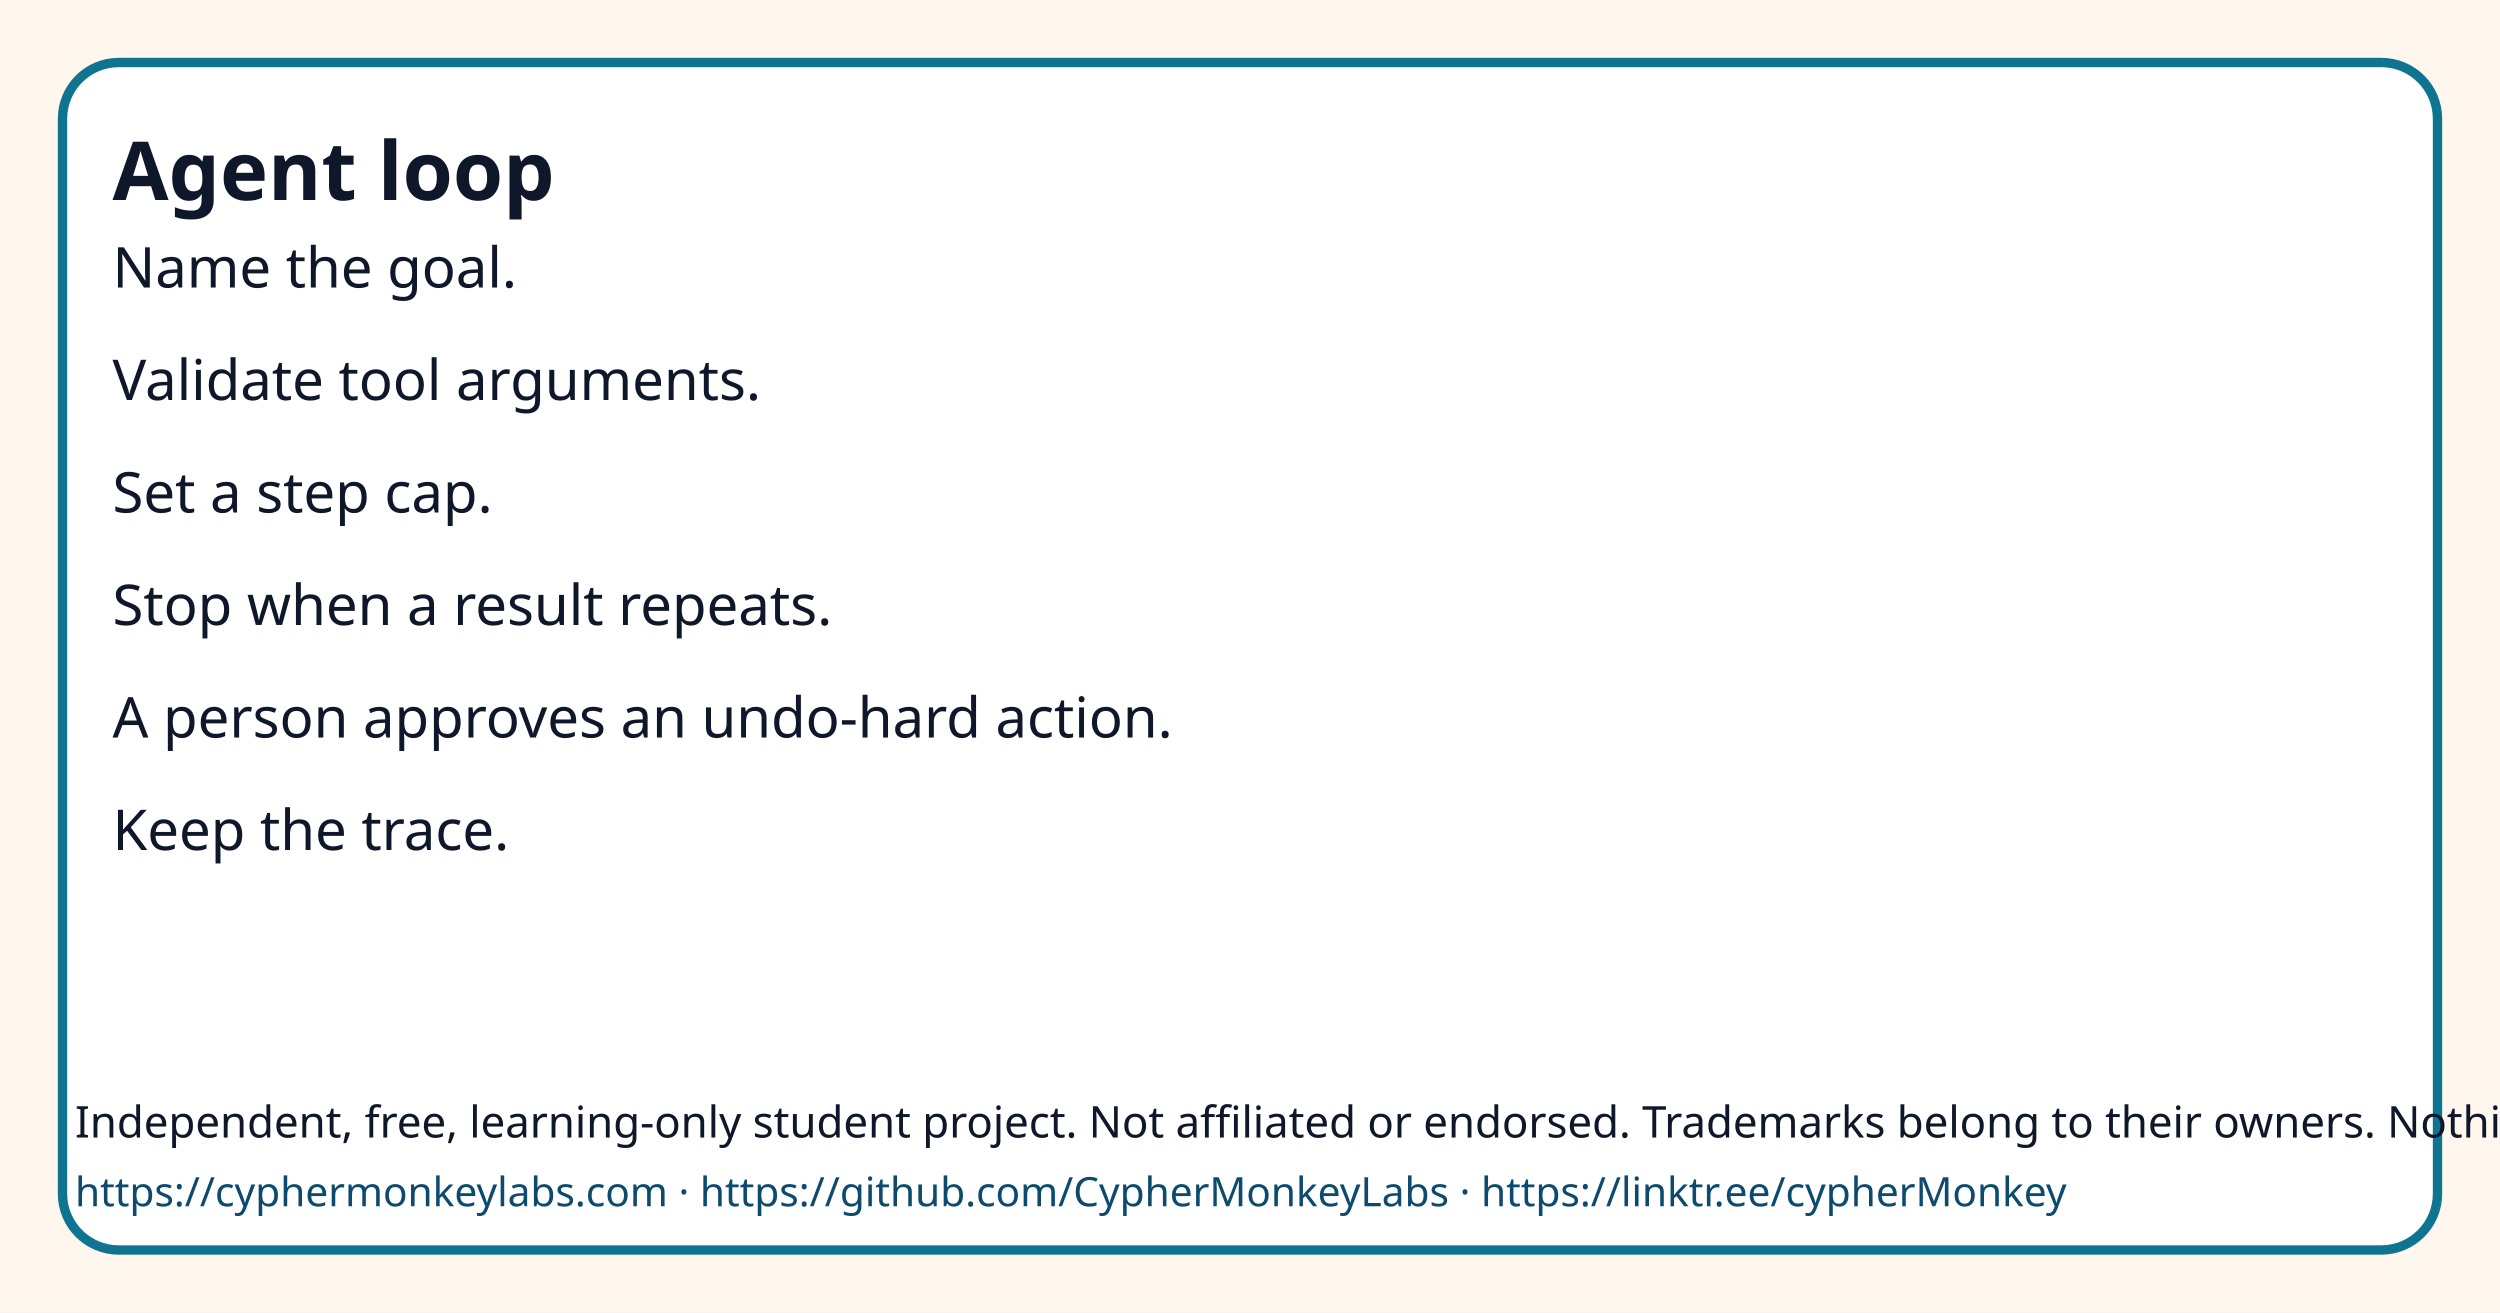
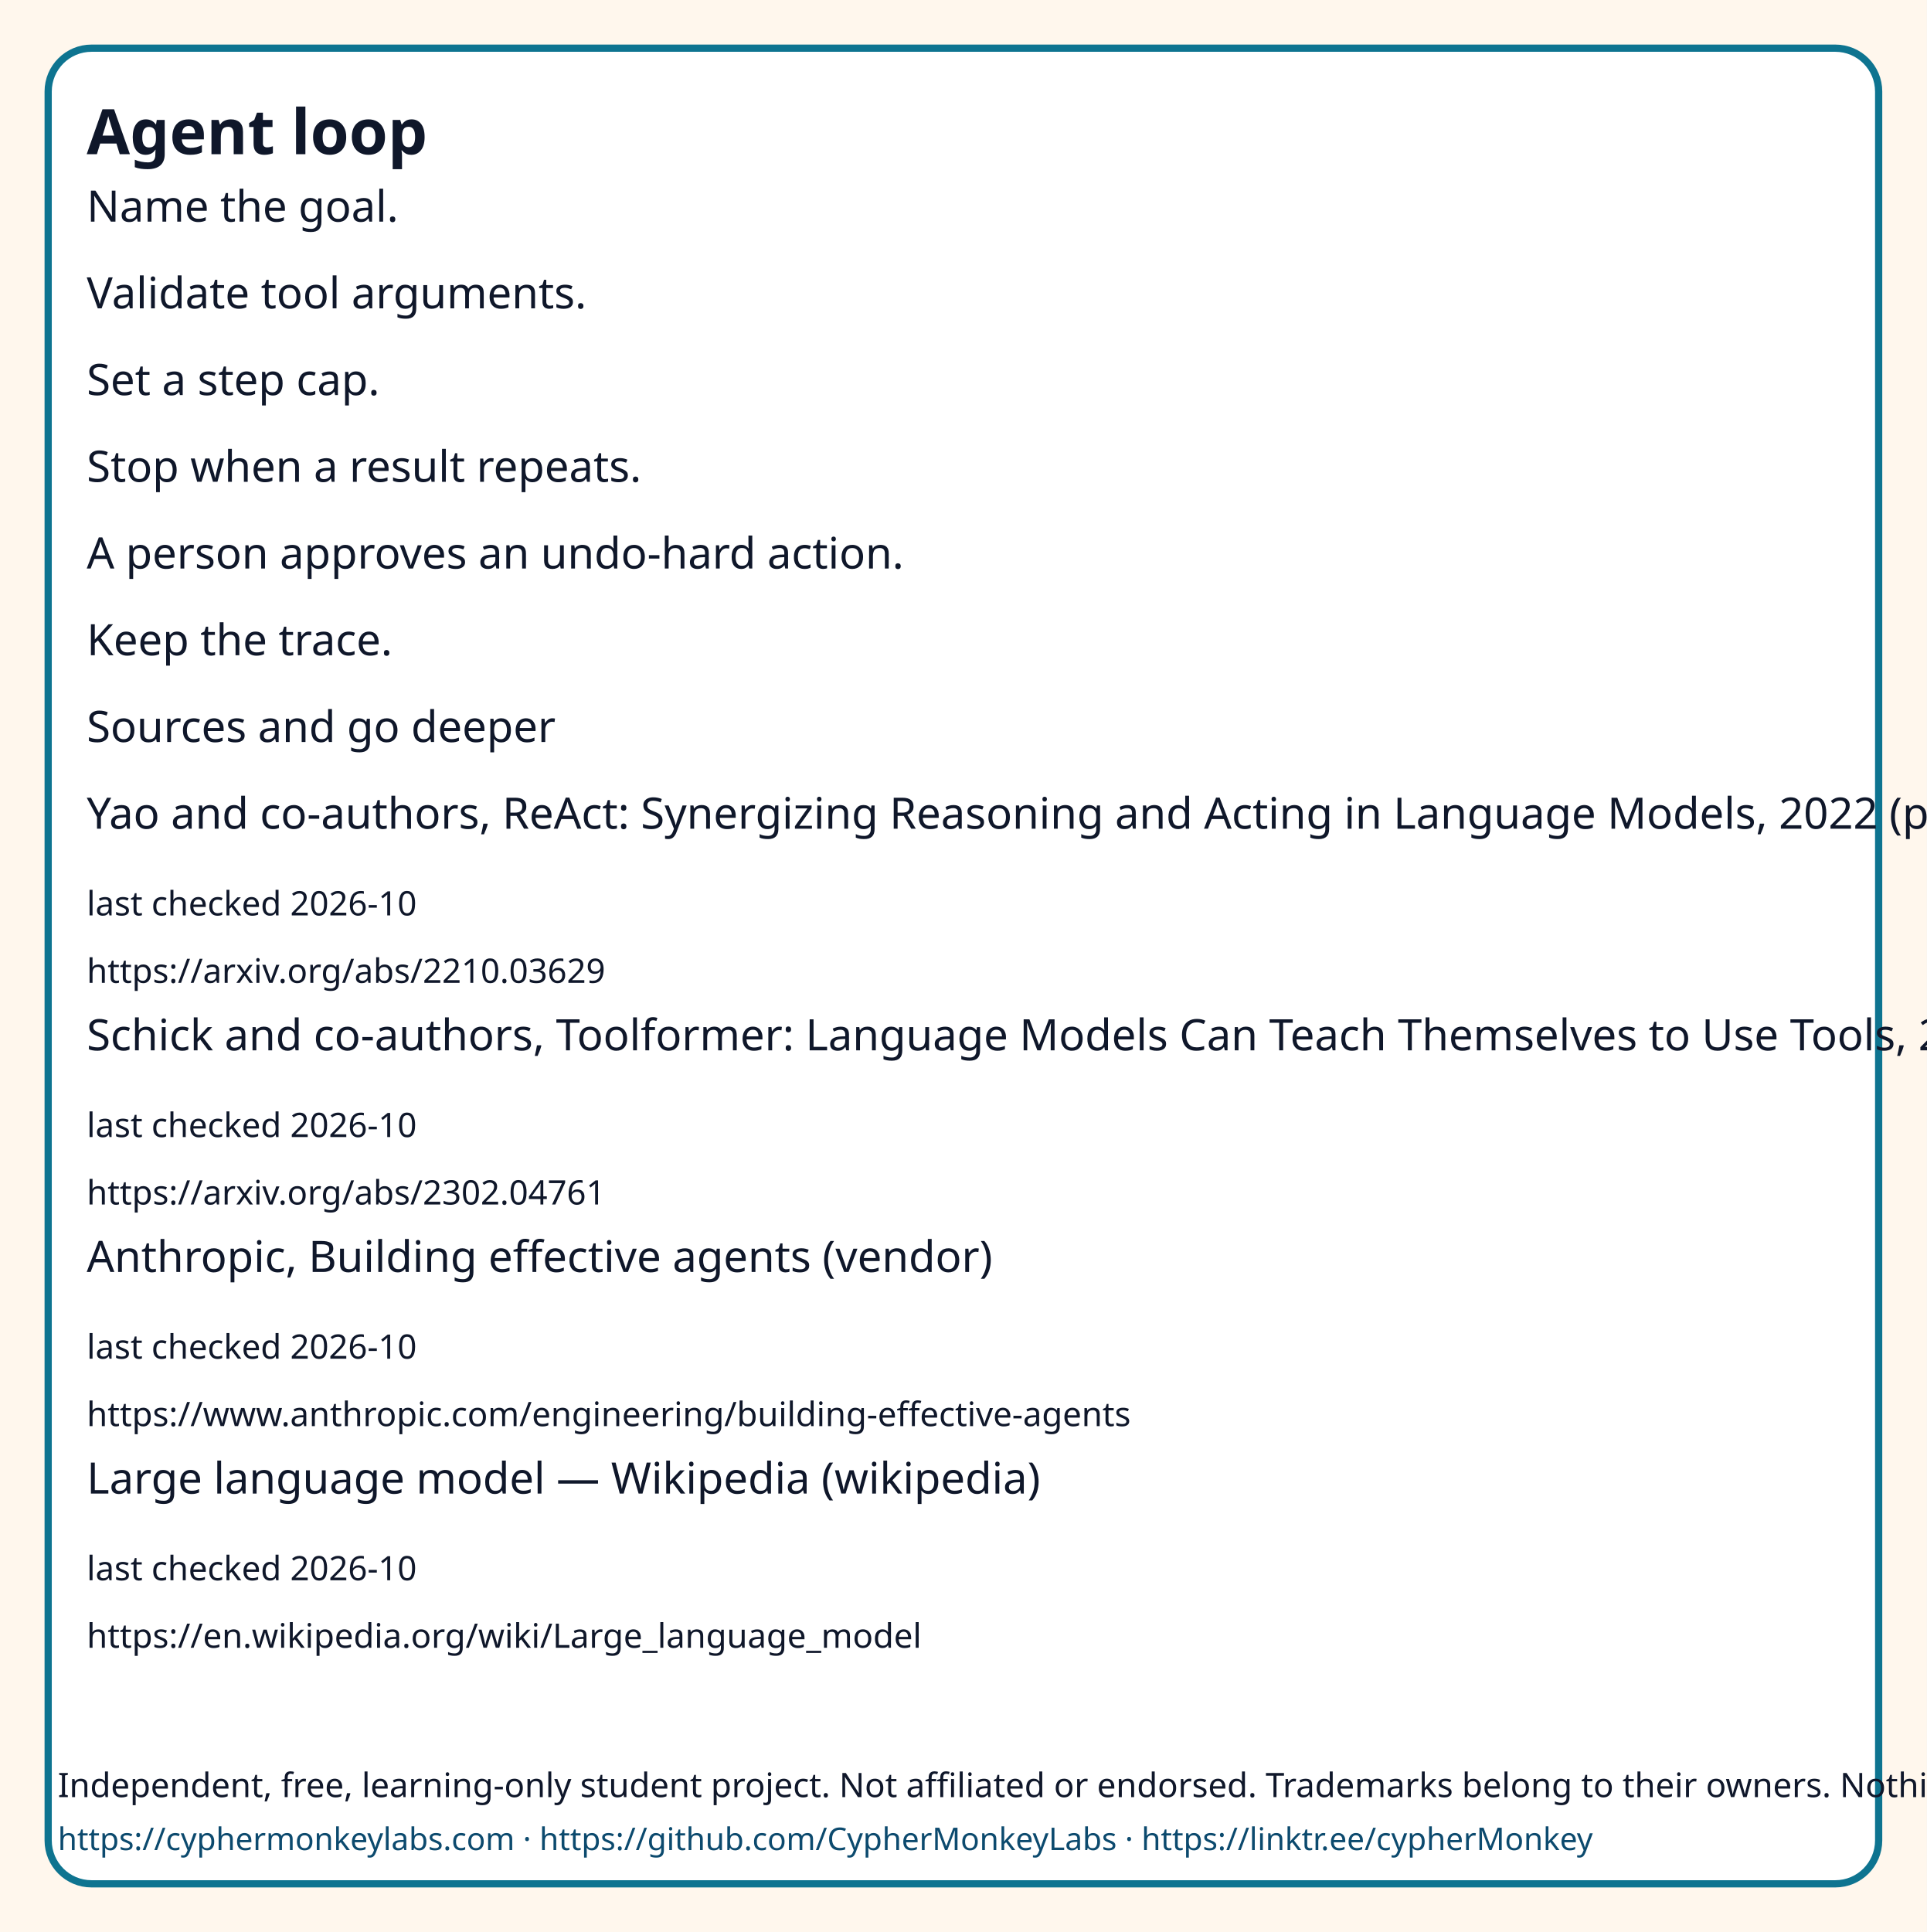
- <svg xmlns="http://www.w3.org/2000/svg" viewBox="0 0 800 420" role="img">
-   <rect width="800" height="420" fill="#fff7ed" />
-   <rect x="20" y="20" width="760" height="380" rx="18" fill="#ffffff" stroke="#0e7490" stroke-width="3" />
+ <svg xmlns="http://www.w3.org/2000/svg" viewBox="0 0 800 802" role="img">
+   <rect width="800" height="802" fill="#fff7ed" />
+   <rect x="20" y="20" width="760" height="762" rx="18" fill="#ffffff" stroke="#0e7490" stroke-width="3" />
  <text x="36" y="64" fill="#0f172a" font-size="26" font-family="system-ui,sans-serif" font-weight="700">Agent loop</text>
  <text x="36" y="92" fill="#0f172a" font-size="18" font-family="system-ui,sans-serif">Name the goal.</text>
  <text x="36" y="128" fill="#0f172a" font-size="18" font-family="system-ui,sans-serif">Validate tool arguments.</text>
  <text x="36" y="164" fill="#0f172a" font-size="18" font-family="system-ui,sans-serif">Set a step cap.</text>
  <text x="36" y="200" fill="#0f172a" font-size="18" font-family="system-ui,sans-serif">Stop when a result repeats.</text>
  <text x="36" y="236" fill="#0f172a" font-size="18" font-family="system-ui,sans-serif">A person approves an undo-hard action.</text>
  <text x="36" y="272" fill="#0f172a" font-size="18" font-family="system-ui,sans-serif">Keep the trace.</text>
-   <text x="24" y="364" fill="#0f172a" font-size="14" font-family="system-ui,sans-serif">Independent, free, learning-only student project. Not affiliated or endorsed. Trademarks belong to their owners. Nothing sold.</text>
-   <text x="24" y="386" fill="#0c4a6e" font-size="13" font-family="system-ui,sans-serif">https://cyphermonkeylabs.com  ·  https://github.com/CypherMonkeyLabs  ·  https://linktr.ee/cypherMonkey</text>
+   <text x="36" y="308" fill="#0f172a" font-size="18" font-family="system-ui,sans-serif">Sources and go deeper</text>
+   <text x="36" y="344" fill="#0f172a" font-size="18" font-family="system-ui,sans-serif">Yao and co-authors, ReAct: Synergizing Reasoning and Acting in Language Models, 2022 (paper)</text>
+   <text x="36" y="380" fill="#0f172a" font-size="14" font-family="system-ui,sans-serif">last checked 2026-10</text>
+   <text x="36" y="408" fill="#0f172a" font-size="14" font-family="system-ui,sans-serif">https://arxiv.org/abs/2210.03629</text>
+   <text x="36" y="436" fill="#0f172a" font-size="18" font-family="system-ui,sans-serif">Schick and co-authors, Toolformer: Language Models Can Teach Themselves to Use Tools, 2023 (paper)</text>
+   <text x="36" y="472" fill="#0f172a" font-size="14" font-family="system-ui,sans-serif">last checked 2026-10</text>
+   <text x="36" y="500" fill="#0f172a" font-size="14" font-family="system-ui,sans-serif">https://arxiv.org/abs/2302.04761</text>
+   <text x="36" y="528" fill="#0f172a" font-size="18" font-family="system-ui,sans-serif">Anthropic, Building effective agents (vendor)</text>
+   <text x="36" y="564" fill="#0f172a" font-size="14" font-family="system-ui,sans-serif">last checked 2026-10</text>
+   <text x="36" y="592" fill="#0f172a" font-size="14" font-family="system-ui,sans-serif">https://www.anthropic.com/engineering/building-effective-agents</text>
+   <text x="36" y="620" fill="#0f172a" font-size="18" font-family="system-ui,sans-serif">Large language model — Wikipedia (wikipedia)</text>
+   <text x="36" y="656" fill="#0f172a" font-size="14" font-family="system-ui,sans-serif">last checked 2026-10</text>
+   <text x="36" y="684" fill="#0f172a" font-size="14" font-family="system-ui,sans-serif">https://en.wikipedia.org/wiki/Large_language_model</text>
+   <text x="24" y="746" fill="#0f172a" font-size="14" font-family="system-ui,sans-serif">Independent, free, learning-only student project. Not affiliated or endorsed. Trademarks belong to their owners. Nothing sold.</text>
+   <text x="24" y="768" fill="#0c4a6e" font-size="13" font-family="system-ui,sans-serif">https://cyphermonkeylabs.com  ·  https://github.com/CypherMonkeyLabs  ·  https://linktr.ee/cypherMonkey</text>
</svg>
